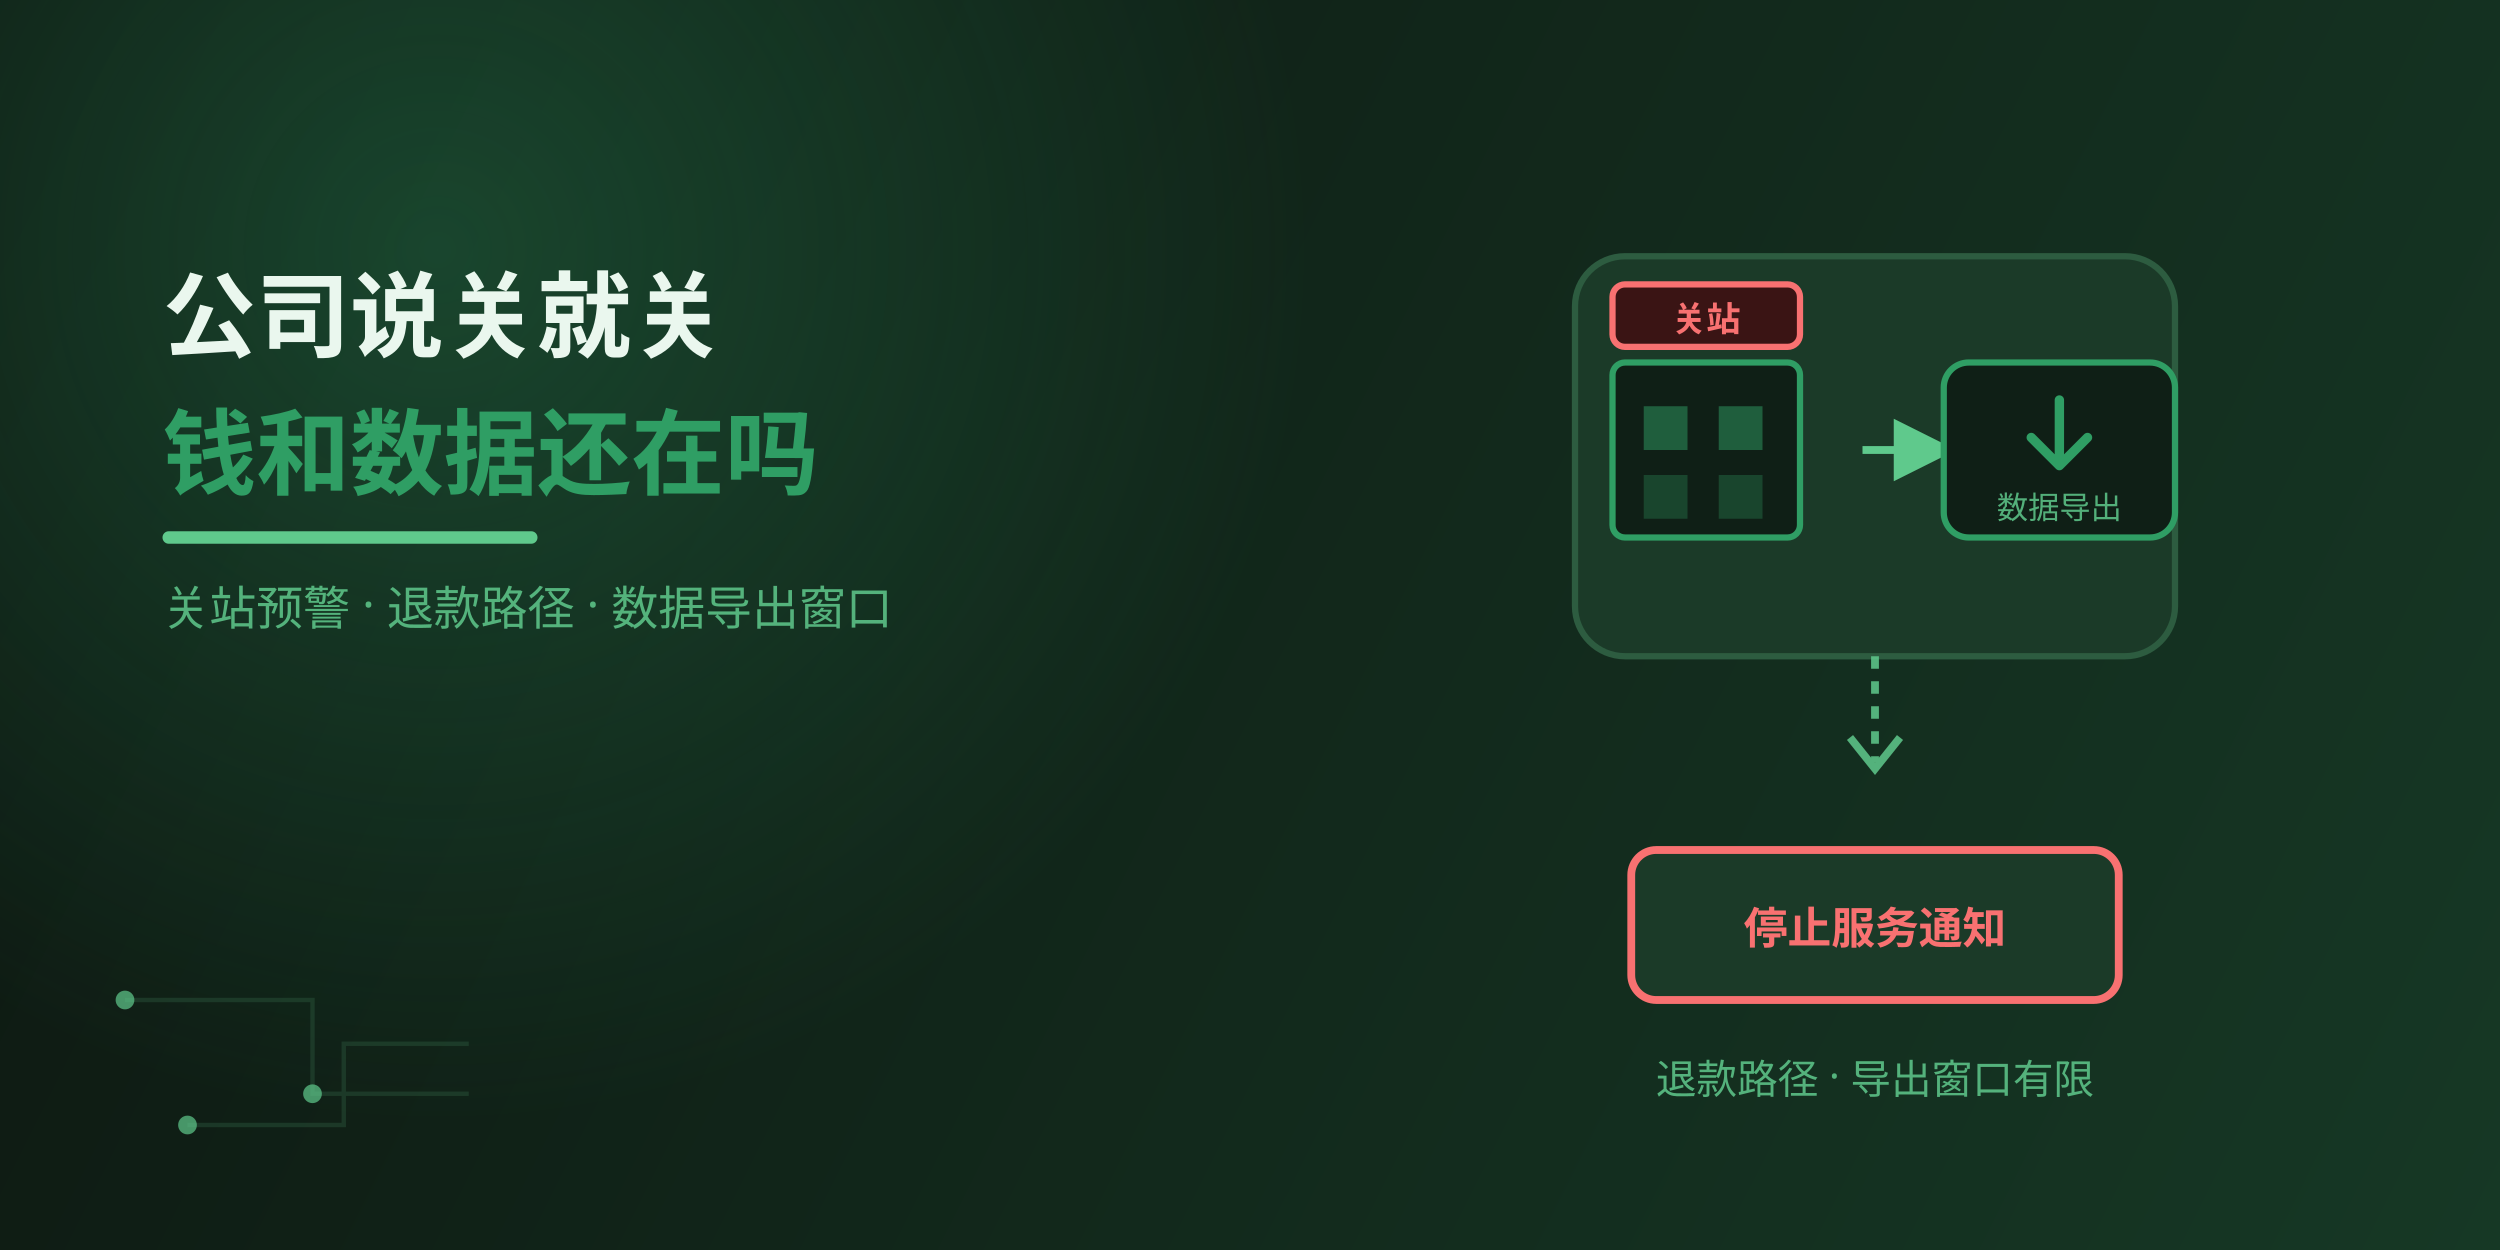
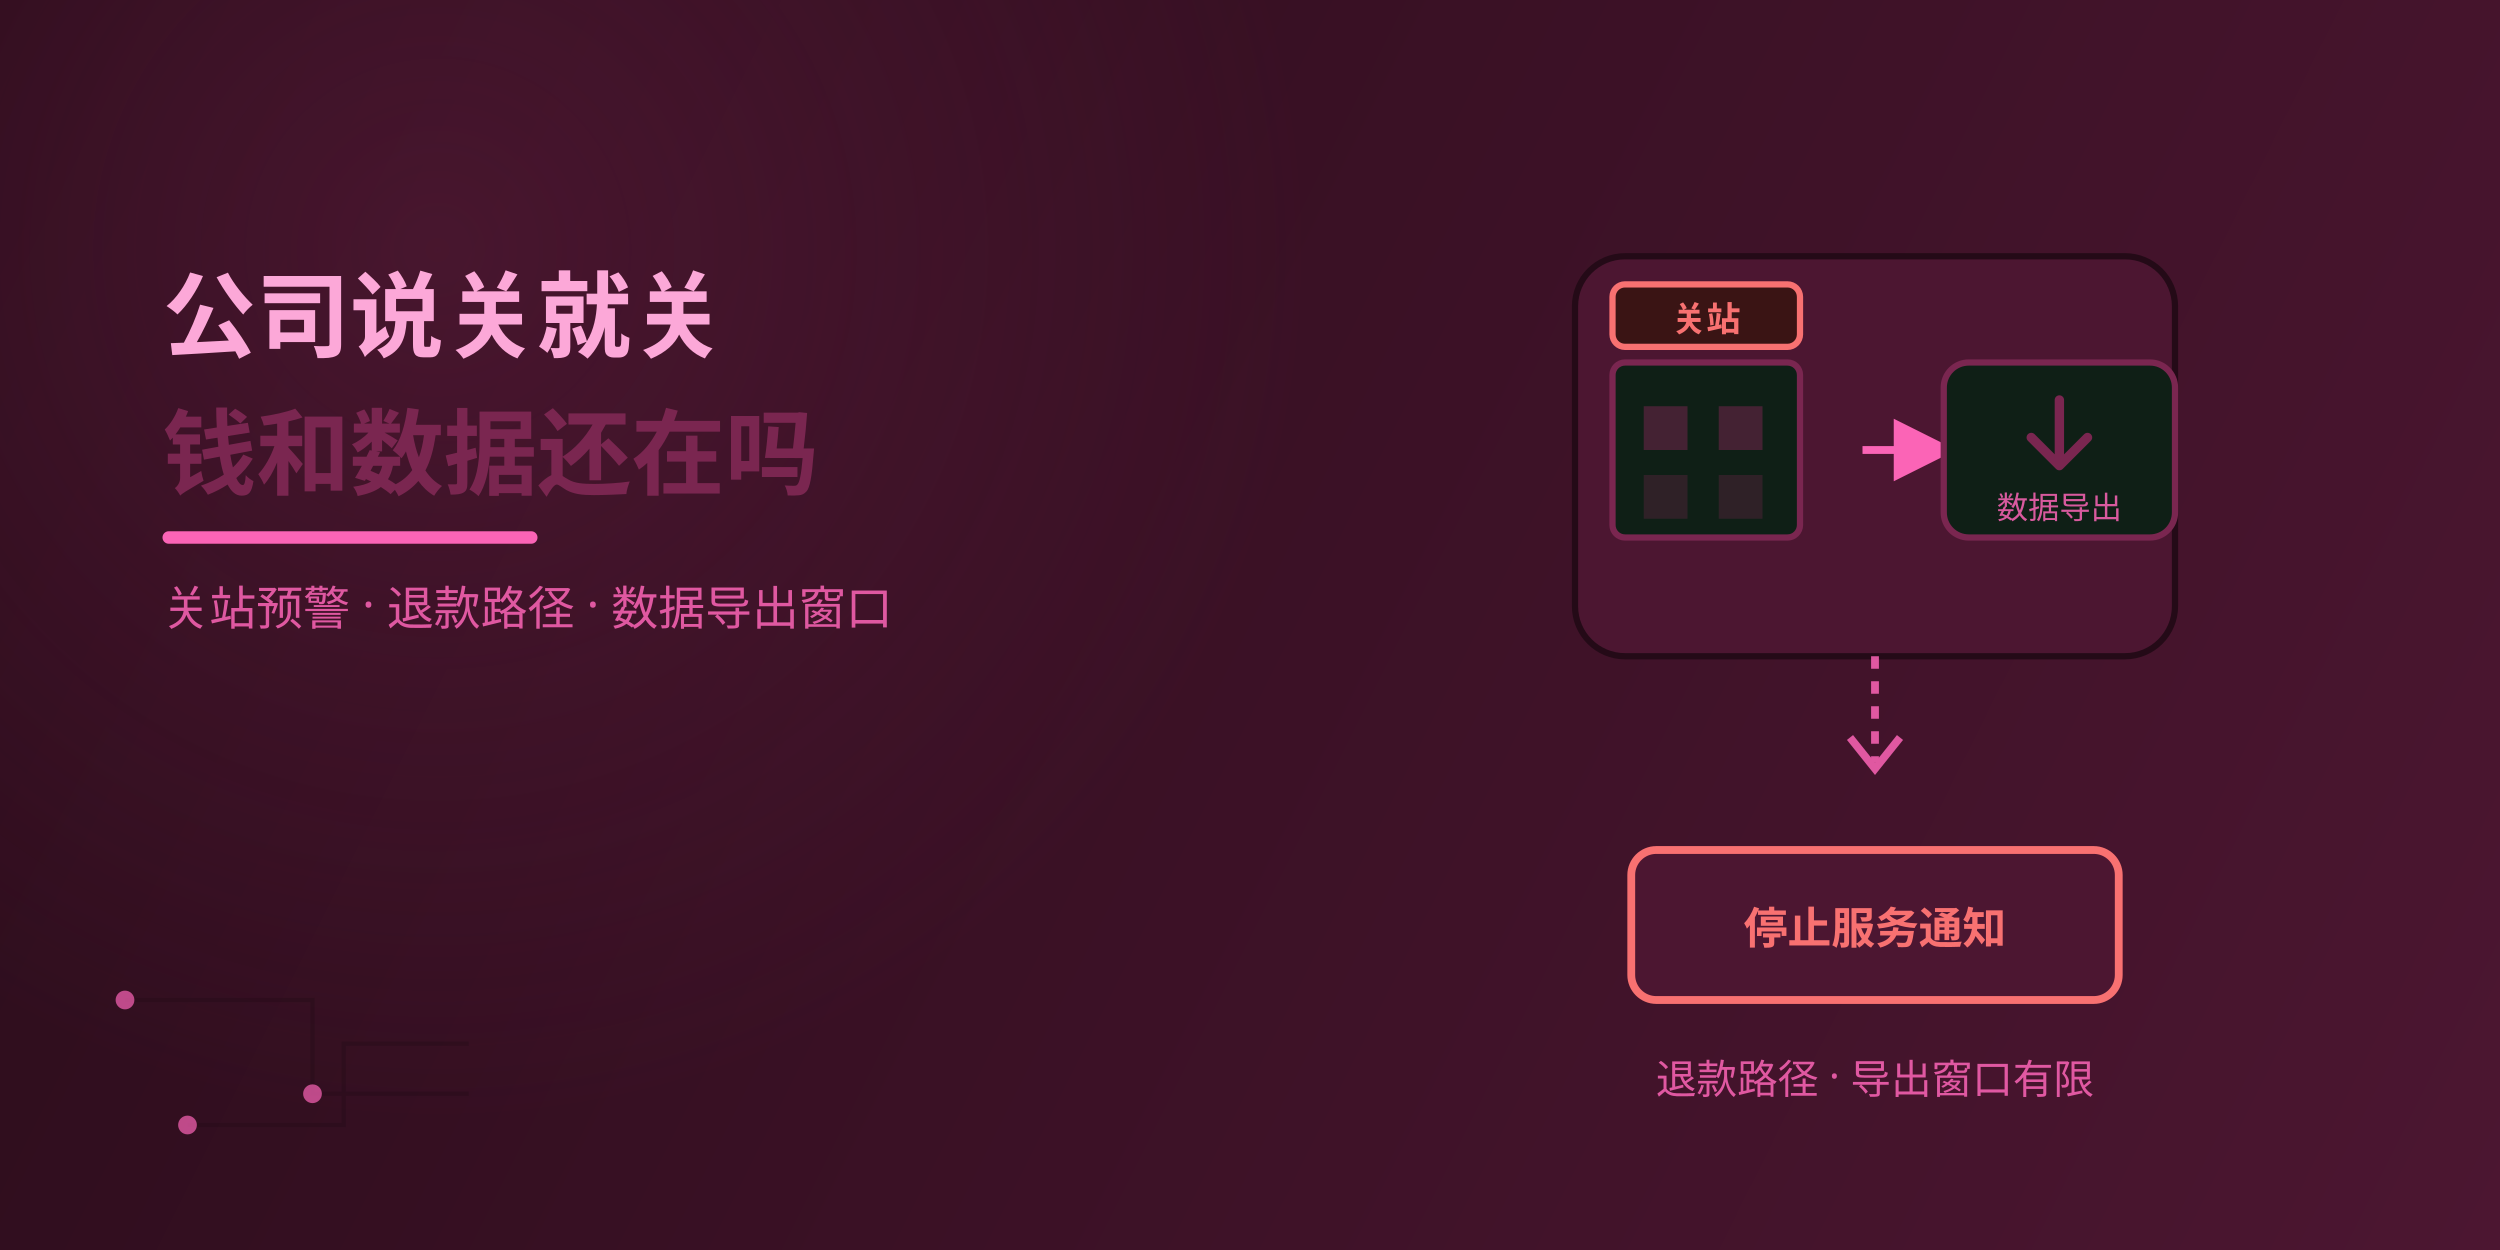
<svg xmlns="http://www.w3.org/2000/svg" viewBox="0 0 800 400" role="img" aria-label="AI 创业公司关站：订阅费退款与数据导出封面图">
  <defs>
    <linearGradient id="bgGradSsd" x1="0" y1="0" x2="800" y2="400" gradientUnits="userSpaceOnUse">
-       <stop offset="0" stop-color="#0d1610" />
-       <stop offset="1" stop-color="#163825" />
+       <stop offset="0" stop-color="#2a0c1a" />
+       <stop offset="1" stop-color="#4c1631" />
    </linearGradient>
    <radialGradient id="glowSsd" cx="140" cy="80" r="280" gradientUnits="userSpaceOnUse">
-       <stop offset="0" stop-color="#2f9e64" stop-opacity="0.32" />
-       <stop offset="1" stop-color="#2f9e64" stop-opacity="0" />
+       <stop offset="0" stop-color="#7a2650" stop-opacity="0.32" />
+       <stop offset="1" stop-color="#7a2650" stop-opacity="0" />
    </radialGradient>
  </defs>
  <rect width="800" height="400" fill="url(#bgGradSsd)" />
  <rect width="800" height="400" fill="url(#glowSsd)" />
-   <g stroke="#2d5c40" stroke-width="1.4" opacity="0.4" fill="none">
+   <g stroke="#240a17" stroke-width="1.4" opacity="0.4" fill="none">
    <path d="M40 320 h60 v30 h50" />
    <path d="M60 360 h50 v-26 h40" />
  </g>
-   <g fill="#5fc98c" opacity="0.7">
+   <g fill="#fb64b6" opacity="0.7">
    <circle cx="40" cy="320" r="3" />
    <circle cx="100" cy="350" r="3" />
    <circle cx="60" cy="360" r="3" />
  </g>
-   <text x="52" y="112" font-family="'PingFang SC','Microsoft YaHei',sans-serif" font-size="30" font-weight="700" fill="#eaf7ee">公司说关就关</text>
-   <text x="52" y="156" font-family="'PingFang SC','Microsoft YaHei',sans-serif" font-size="30" font-weight="700" fill="#2f9e64">钱和数据还在吗</text>
-   <rect x="52" y="170" width="120" height="4" rx="2" fill="#5fc98c" />
-   <text x="52" y="200" font-family="'PingFang SC','Microsoft YaHei',sans-serif" font-size="15" font-weight="400" fill="#5fc98c" opacity="0.85">关站预警 · 退款路径 · 数据导出窗口</text>
+   <text x="52" y="112" font-family="'PingFang SC','Microsoft YaHei',sans-serif" font-size="30" font-weight="700" fill="#fca8d8">公司说关就关</text>
+   <text x="52" y="156" font-family="'PingFang SC','Microsoft YaHei',sans-serif" font-size="30" font-weight="700" fill="#7a2650">钱和数据还在吗</text>
+   <rect x="52" y="170" width="120" height="4" rx="2" fill="#fb64b6" />
+   <text x="52" y="200" font-family="'PingFang SC','Microsoft YaHei',sans-serif" font-size="15" font-weight="400" fill="#fb64b6" opacity="0.85">关站预警 · 退款路径 · 数据导出窗口</text>
  <g transform="translate(600,146)">
-     <rect x="-96" y="-64" width="192" height="128" rx="16" fill="#1b3a28" stroke="#2d5c40" stroke-width="2" />
-     <rect x="-84" y="-30" width="60" height="56" rx="4" fill="#0f1f16" stroke="#2f9e64" stroke-width="2" />
-     <rect x="-74" y="-16" width="14" height="14" fill="#2f9e64" opacity="0.5" />
-     <rect x="-50" y="-16" width="14" height="14" fill="#2f9e64" opacity="0.5" />
-     <rect x="-74" y="6" width="14" height="14" fill="#2f9e64" opacity="0.3" />
-     <rect x="-50" y="6" width="14" height="14" fill="#2f9e64" opacity="0.3" />
+     <rect x="-96" y="-64" width="192" height="128" rx="16" fill="#4c1631" stroke="#240a17" stroke-width="2" />
+     <rect x="-84" y="-30" width="60" height="56" rx="4" fill="#0f1f16" stroke="#7a2650" stroke-width="2" />
+     <rect x="-74" y="-16" width="14" height="14" fill="#7a2650" opacity="0.5" />
+     <rect x="-50" y="-16" width="14" height="14" fill="#7a2650" opacity="0.5" />
+     <rect x="-74" y="6" width="14" height="14" fill="#7a2650" opacity="0.3" />
+     <rect x="-50" y="6" width="14" height="14" fill="#7a2650" opacity="0.3" />
    <g transform="translate(-54,-44)">
      <rect x="-30" y="-11" width="60" height="20" rx="4" fill="#3a1414" stroke="#f87171" stroke-width="2" />
      <text x="0" y="4" text-anchor="middle" font-family="'PingFang SC','Microsoft YaHei',sans-serif" font-size="11" font-weight="700" fill="#f87171">关站</text>
    </g>
-     <path d="M-4 -2 h20" stroke="#5fc98c" stroke-width="2.5" marker-end="url(#arrowExport)" />
-     <rect x="22" y="-30" width="74" height="56" rx="8" fill="#0f1f16" stroke="#2f9e64" stroke-width="2" />
-     <path d="M59 -18 v20 M50 -6 l9 9 9-9" stroke="#2f9e64" stroke-width="3" fill="none" stroke-linecap="round" stroke-linejoin="round" />
-     <text x="59" y="20" text-anchor="middle" font-family="'PingFang SC','Microsoft YaHei',sans-serif" font-size="10" fill="#5fc98c" opacity="0.85">数据导出</text>
+     <path d="M-4 -2 h20" stroke="#fb64b6" stroke-width="2.5" marker-end="url(#arrowExport)" />
+     <rect x="22" y="-30" width="74" height="56" rx="8" fill="#0f1f16" stroke="#7a2650" stroke-width="2" />
+     <path d="M59 -18 v20 M50 -6 l9 9 9-9" stroke="#7a2650" stroke-width="3" fill="none" stroke-linecap="round" stroke-linejoin="round" />
+     <text x="59" y="20" text-anchor="middle" font-family="'PingFang SC','Microsoft YaHei',sans-serif" font-size="10" fill="#fb64b6" opacity="0.85">数据导出</text>
  </g>
  <defs>
    <marker id="arrowExport" markerWidth="8" markerHeight="8" refX="4" refY="4" orient="auto">
-       <path d="M0 0 L8 4 L0 8 Z" fill="#5fc98c" />
+       <path d="M0 0 L8 4 L0 8 Z" fill="#fb64b6" />
    </marker>
  </defs>
-   <g stroke="#5fc98c" stroke-width="2.5" fill="none" opacity="0.85">
+   <g stroke="#fb64b6" stroke-width="2.5" fill="none" opacity="0.85">
    <path d="M600 210 v34" stroke-dasharray="4 4" />
    <path d="M592 236 l8 10 l8 -10" fill="none" />
  </g>
  <g transform="translate(600,296)">
-     <rect x="-78" y="-24" width="156" height="48" rx="8" fill="#1b3a28" stroke="#f87171" stroke-width="2.5" />
+     <rect x="-78" y="-24" width="156" height="48" rx="8" fill="#4c1631" stroke="#f87171" stroke-width="2.5" />
    <text x="0" y="6" text-anchor="middle" font-family="'PingFang SC','Microsoft YaHei',sans-serif" font-size="14" fill="#f87171" font-weight="700">停止服务通知</text>
  </g>
-   <text x="600" y="350" text-anchor="middle" font-family="'PingFang SC','Microsoft YaHei',sans-serif" font-size="13" fill="#5fc98c" opacity="0.85">退款路径 · 导出窗口有限</text>
+   <text x="600" y="350" text-anchor="middle" font-family="'PingFang SC','Microsoft YaHei',sans-serif" font-size="13" fill="#fb64b6" opacity="0.85">退款路径 · 导出窗口有限</text>
</svg>
